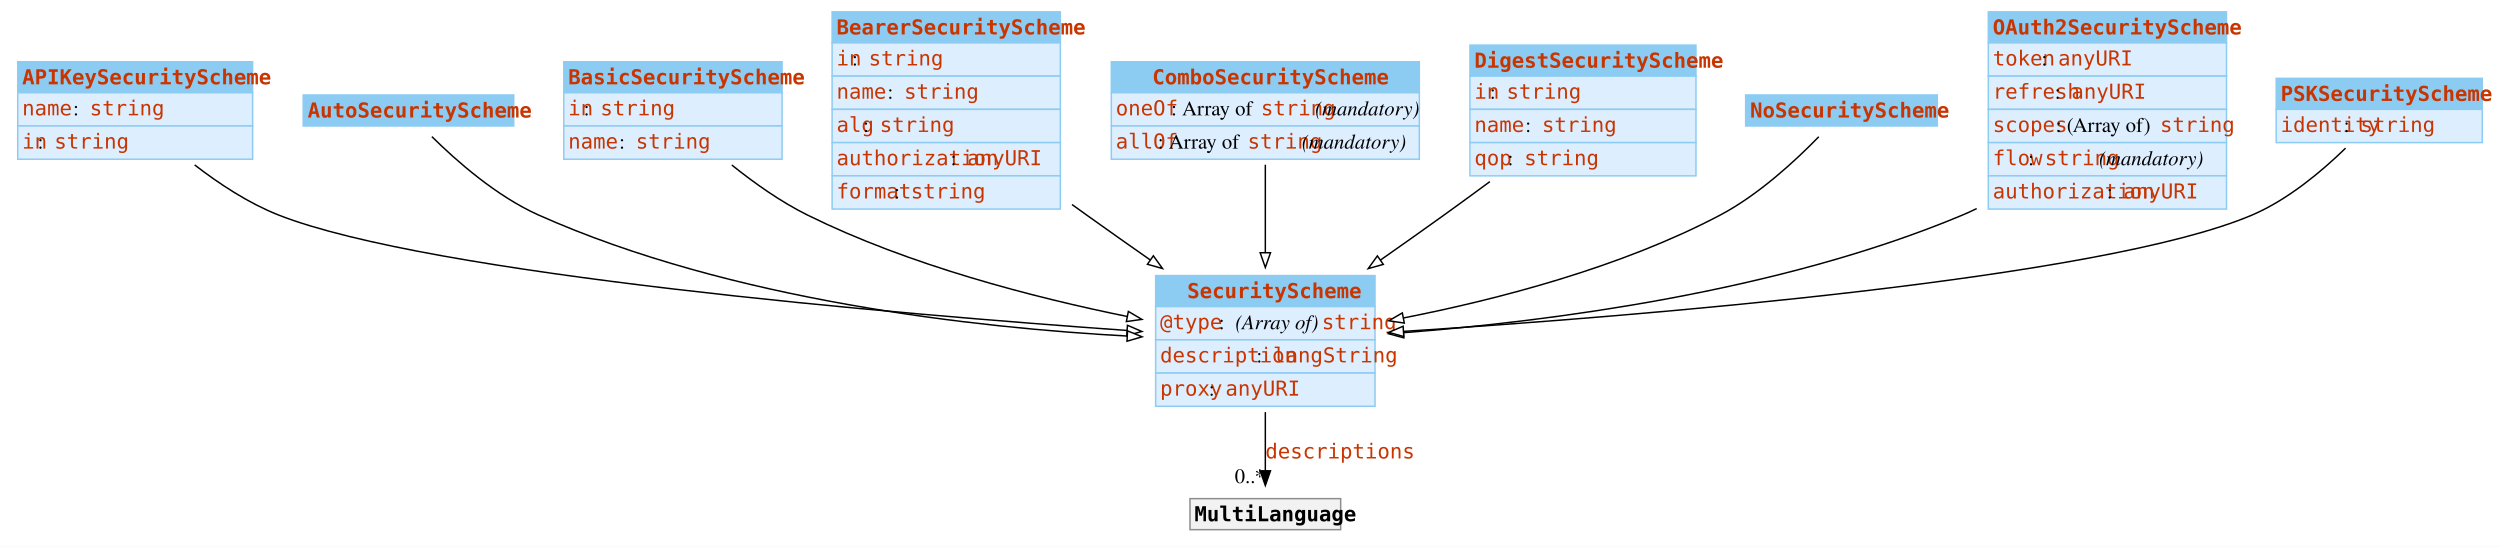
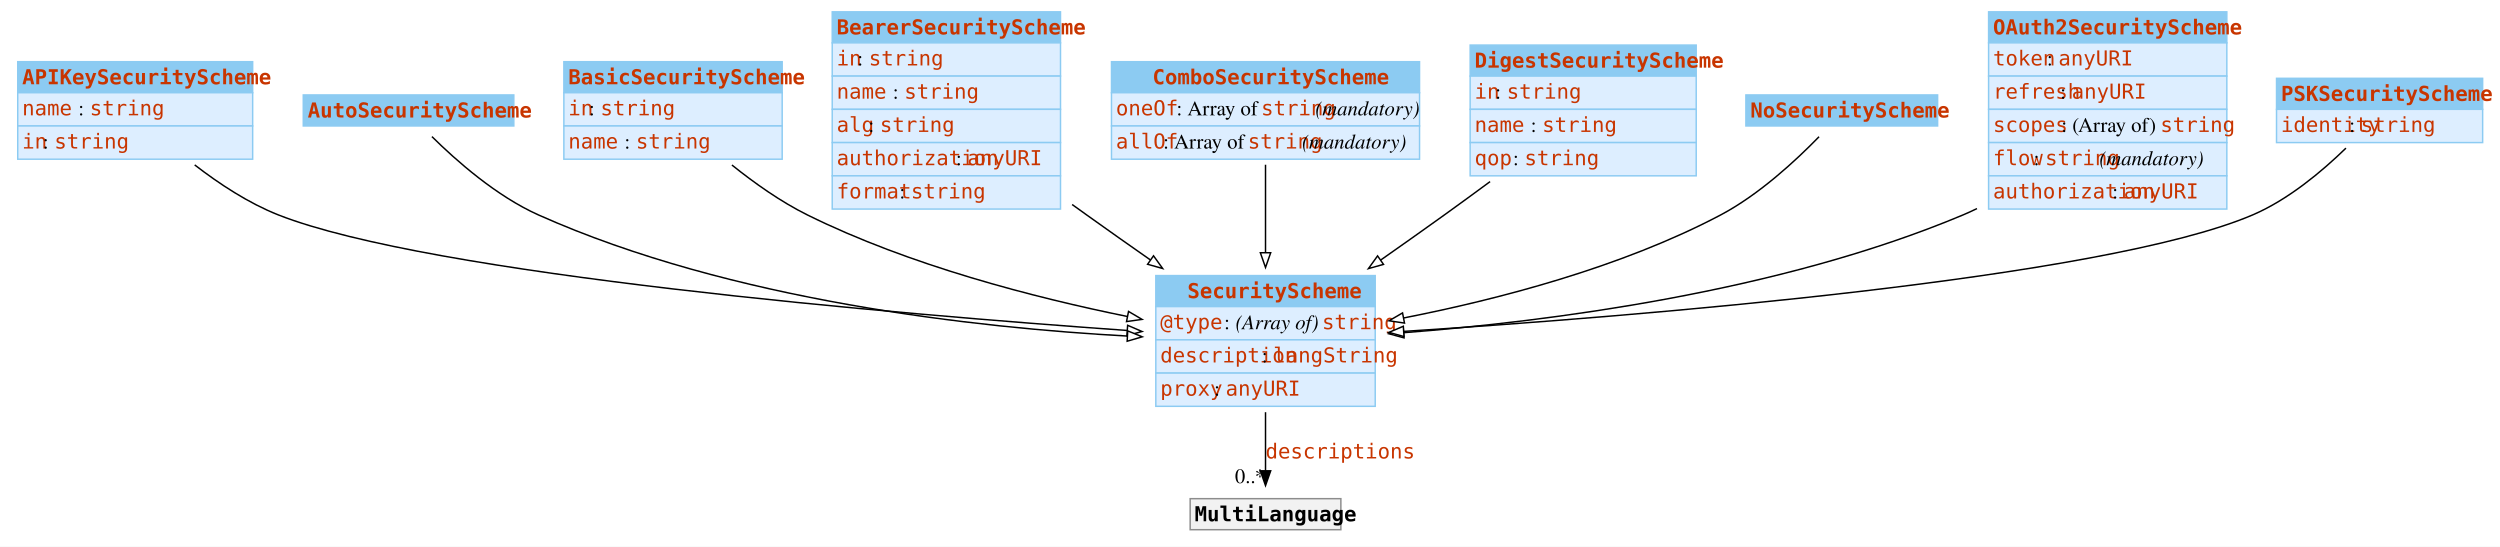
- <svg xmlns="http://www.w3.org/2000/svg" width="1692pt" height="370pt" viewBox="0.00 0.00 1692.25 370.00">
+ <svg xmlns="http://www.w3.org/2000/svg" width="1692pt" height="370pt" viewBox="0.00 0.00 1692.00 370.00">
  <g id="graph0" class="graph" transform="scale(1 1) rotate(0) translate(4 366)">
    <polygon fill="white" stroke="none" points="-4,4 -4,-366 1688.25,-366 1688.25,4 -4,4" />
    <g id="node1" class="node">
      <polygon fill="#8ccbf2" stroke="none" points="8,-303.25 8,-324.25 167,-324.25 167,-303.25 8,-303.25" />
      <polygon fill="none" stroke="#8ccbf2" points="8,-303.25 8,-324.25 167,-324.25 167,-303.25 8,-303.25" />
-       <text text-anchor="start" x="11" y="-308.95" font-family="mono" font-weight="bold" font-size="14.00" fill="#c83500">APIKeySecurityScheme</text>
+       <text xml:space="preserve" text-anchor="start" x="11" y="-308.95" font-family="mono" font-weight="bold" font-size="14.00" fill="#c83500">APIKeySecurityScheme</text>
      <polygon fill="#ddeeff" stroke="none" points="8,-280.75 8,-303.25 167,-303.25 167,-280.75 8,-280.75" />
      <polygon fill="none" stroke="#8ccbf2" points="8,-280.75 8,-303.25 167,-303.25 167,-280.75 8,-280.75" />
-       <text text-anchor="start" x="11" y="-287.95" font-family="mono" font-size="14.00" fill="#c83500">name</text>
-       <text text-anchor="start" x="45.5" y="-287.95" font-family="Times,serif" font-size="14.00"> : </text>
-       <text text-anchor="start" x="56.75" y="-287.95" font-family="mono" font-size="14.00" fill="#c83500">string</text>
+       <text xml:space="preserve" text-anchor="start" x="11" y="-287.95" font-family="mono" font-size="14.00" fill="#c83500">name</text>
+       <text xml:space="preserve" text-anchor="start" x="45.5" y="-287.95" font-family="Times,serif" font-size="14.00"> : </text>
+       <text xml:space="preserve" text-anchor="start" x="56.75" y="-287.95" font-family="mono" font-size="14.00" fill="#c83500">string</text>
      <polygon fill="#ddeeff" stroke="none" points="8,-258.25 8,-280.75 167,-280.75 167,-258.25 8,-258.25" />
      <polygon fill="none" stroke="#8ccbf2" points="8,-258.25 8,-280.75 167,-280.75 167,-258.25 8,-258.25" />
-       <text text-anchor="start" x="11" y="-265.45" font-family="mono" font-size="14.00" fill="#c83500">in</text>
-       <text text-anchor="start" x="21.5" y="-265.45" font-family="Times,serif" font-size="14.00"> : </text>
-       <text text-anchor="start" x="32.75" y="-265.45" font-family="mono" font-size="14.00" fill="#c83500">string</text>
+       <text xml:space="preserve" text-anchor="start" x="11" y="-265.45" font-family="mono" font-size="14.00" fill="#c83500">in</text>
+       <text xml:space="preserve" text-anchor="start" x="21.5" y="-265.45" font-family="Times,serif" font-size="14.00"> : </text>
+       <text xml:space="preserve" text-anchor="start" x="32.75" y="-265.45" font-family="mono" font-size="14.00" fill="#c83500">string</text>
    </g>
    <g id="node10" class="node">
      <polygon fill="#8ccbf2" stroke="none" points="778.25,-158.5 778.25,-179.5 926.75,-179.5 926.75,-158.5 778.25,-158.5" />
      <polygon fill="none" stroke="#8ccbf2" points="778.25,-158.5 778.25,-179.5 926.75,-179.5 926.75,-158.5 778.25,-158.5" />
-       <text text-anchor="start" x="799.62" y="-164.2" font-family="mono" font-weight="bold" font-size="14.00" fill="#c83500">SecurityScheme</text>
+       <text xml:space="preserve" text-anchor="start" x="799.62" y="-164.2" font-family="mono" font-weight="bold" font-size="14.00" fill="#c83500">SecurityScheme</text>
      <polygon fill="#ddeeff" stroke="none" points="778.25,-136 778.25,-158.5 926.75,-158.5 926.75,-136 778.25,-136" />
      <polygon fill="none" stroke="#8ccbf2" points="778.25,-136 778.25,-158.5 926.75,-158.5 926.75,-136 778.25,-136" />
-       <text text-anchor="start" x="781.25" y="-143.2" font-family="mono" font-size="14.00" fill="#c83500">@type</text>
-       <text text-anchor="start" x="821" y="-143.2" font-family="Times,serif" font-size="14.00"> : </text>
-       <text text-anchor="start" x="832.25" y="-143.2" font-family="Times,serif" font-style="italic" font-size="14.00">(Array of) </text>
-       <text text-anchor="start" x="890.75" y="-143.2" font-family="mono" font-size="14.00" fill="#c83500">string</text>
+       <text xml:space="preserve" text-anchor="start" x="781.25" y="-143.2" font-family="mono" font-size="14.00" fill="#c83500">@type</text>
+       <text xml:space="preserve" text-anchor="start" x="821" y="-143.2" font-family="Times,serif" font-size="14.00"> : </text>
+       <text xml:space="preserve" text-anchor="start" x="832.25" y="-143.2" font-family="Times,serif" font-style="italic" font-size="14.00">(Array of) </text>
+       <text xml:space="preserve" text-anchor="start" x="890.75" y="-143.2" font-family="mono" font-size="14.00" fill="#c83500">string</text>
      <polygon fill="#ddeeff" stroke="none" points="778.25,-113.5 778.25,-136 926.75,-136 926.75,-113.5 778.25,-113.5" />
      <polygon fill="none" stroke="#8ccbf2" points="778.25,-113.5 778.25,-136 926.75,-136 926.75,-113.5 778.25,-113.5" />
-       <text text-anchor="start" x="781.25" y="-120.7" font-family="mono" font-size="14.00" fill="#c83500">description</text>
-       <text text-anchor="start" x="846.5" y="-120.7" font-family="Times,serif" font-size="14.00"> : </text>
-       <text text-anchor="start" x="857.75" y="-120.7" font-family="mono" font-size="14.00" fill="#c83500">langString</text>
+       <text xml:space="preserve" text-anchor="start" x="781.25" y="-120.7" font-family="mono" font-size="14.00" fill="#c83500">description</text>
+       <text xml:space="preserve" text-anchor="start" x="846.5" y="-120.7" font-family="Times,serif" font-size="14.00"> : </text>
+       <text xml:space="preserve" text-anchor="start" x="857.75" y="-120.7" font-family="mono" font-size="14.00" fill="#c83500">langString</text>
      <polygon fill="#ddeeff" stroke="none" points="778.25,-91 778.25,-113.5 926.75,-113.5 926.75,-91 778.25,-91" />
      <polygon fill="none" stroke="#8ccbf2" points="778.25,-91 778.25,-113.5 926.75,-113.5 926.75,-91 778.25,-91" />
-       <text text-anchor="start" x="781.25" y="-98.2" font-family="mono" font-size="14.00" fill="#c83500">proxy</text>
-       <text text-anchor="start" x="814.25" y="-98.2" font-family="Times,serif" font-size="14.00"> : </text>
-       <text text-anchor="start" x="825.5" y="-98.2" font-family="mono" font-size="14.00" fill="#c83500">anyURI</text>
+       <text xml:space="preserve" text-anchor="start" x="781.25" y="-98.2" font-family="mono" font-size="14.00" fill="#c83500">proxy</text>
+       <text xml:space="preserve" text-anchor="start" x="814.25" y="-98.2" font-family="Times,serif" font-size="14.00"> : </text>
+       <text xml:space="preserve" text-anchor="start" x="825.5" y="-98.2" font-family="mono" font-size="14.00" fill="#c83500">anyURI</text>
    </g>
    <g id="edge2" class="edge">
      <path fill="none" stroke="black" d="M127.77,-254.39C144.27,-241.63 164.23,-228.47 184.5,-220.5 287.09,-180.18 601.08,-153.54 759.3,-142.31" />
      <polygon fill="white" stroke="black" points="759.18,-145.83 768.91,-141.64 758.69,-138.85 759.18,-145.83" />
    </g>
    <g id="node2" class="node">
      <polygon fill="#8ccbf2" stroke="none" points="201.25,-280.75 201.25,-301.75 343.75,-301.75 343.75,-280.75 201.25,-280.75" />
      <polygon fill="none" stroke="#8ccbf2" points="201.25,-280.75 201.25,-301.75 343.75,-301.75 343.75,-280.75 201.25,-280.75" />
-       <text text-anchor="start" x="204.25" y="-286.45" font-family="mono" font-weight="bold" font-size="14.00" fill="#c83500">AutoSecurityScheme</text>
+       <text xml:space="preserve" text-anchor="start" x="204.25" y="-286.45" font-family="mono" font-weight="bold" font-size="14.00" fill="#c83500">AutoSecurityScheme</text>
    </g>
    <g id="edge3" class="edge">
      <path fill="none" stroke="black" d="M288.33,-273.55C304.76,-257.28 332.02,-233.22 360.5,-220.5 490.93,-162.27 657.35,-144.1 759.36,-138.54" />
      <polygon fill="white" stroke="black" points="759.23,-142.05 769.04,-138.04 758.87,-135.06 759.23,-142.05" />
    </g>
    <g id="node3" class="node">
      <polygon fill="#8ccbf2" stroke="none" points="377.62,-303.25 377.62,-324.25 525.38,-324.25 525.38,-303.25 377.62,-303.25" />
      <polygon fill="none" stroke="#8ccbf2" points="377.62,-303.25 377.62,-324.25 525.38,-324.25 525.38,-303.25 377.62,-303.25" />
-       <text text-anchor="start" x="380.62" y="-308.95" font-family="mono" font-weight="bold" font-size="14.00" fill="#c83500">BasicSecurityScheme</text>
+       <text xml:space="preserve" text-anchor="start" x="380.62" y="-308.95" font-family="mono" font-weight="bold" font-size="14.00" fill="#c83500">BasicSecurityScheme</text>
      <polygon fill="#ddeeff" stroke="none" points="377.62,-280.75 377.62,-303.25 525.38,-303.25 525.38,-280.75 377.62,-280.75" />
      <polygon fill="none" stroke="#8ccbf2" points="377.62,-280.75 377.62,-303.25 525.38,-303.25 525.38,-280.75 377.62,-280.75" />
-       <text text-anchor="start" x="380.62" y="-287.95" font-family="mono" font-size="14.00" fill="#c83500">in</text>
-       <text text-anchor="start" x="391.12" y="-287.95" font-family="Times,serif" font-size="14.00"> : </text>
-       <text text-anchor="start" x="402.38" y="-287.95" font-family="mono" font-size="14.00" fill="#c83500">string</text>
+       <text xml:space="preserve" text-anchor="start" x="380.62" y="-287.95" font-family="mono" font-size="14.00" fill="#c83500">in</text>
+       <text xml:space="preserve" text-anchor="start" x="391.12" y="-287.95" font-family="Times,serif" font-size="14.00"> : </text>
+       <text xml:space="preserve" text-anchor="start" x="402.38" y="-287.95" font-family="mono" font-size="14.00" fill="#c83500">string</text>
      <polygon fill="#ddeeff" stroke="none" points="377.62,-258.25 377.62,-280.75 525.38,-280.75 525.38,-258.25 377.62,-258.25" />
      <polygon fill="none" stroke="#8ccbf2" points="377.62,-258.25 377.62,-280.75 525.38,-280.75 525.38,-258.25 377.62,-258.25" />
-       <text text-anchor="start" x="380.62" y="-265.45" font-family="mono" font-size="14.00" fill="#c83500">name</text>
-       <text text-anchor="start" x="415.12" y="-265.45" font-family="Times,serif" font-size="14.00"> : </text>
-       <text text-anchor="start" x="426.38" y="-265.45" font-family="mono" font-size="14.00" fill="#c83500">string</text>
+       <text xml:space="preserve" text-anchor="start" x="380.62" y="-265.45" font-family="mono" font-size="14.00" fill="#c83500">name</text>
+       <text xml:space="preserve" text-anchor="start" x="415.12" y="-265.45" font-family="Times,serif" font-size="14.00"> : </text>
+       <text xml:space="preserve" text-anchor="start" x="426.38" y="-265.45" font-family="mono" font-size="14.00" fill="#c83500">string</text>
    </g>
    <g id="edge4" class="edge">
      <path fill="none" stroke="black" d="M491.37,-254.31C506.52,-242.16 524.48,-229.42 542.5,-220.5 611.34,-186.42 695.84,-164.63 759.22,-151.76" />
      <polygon fill="white" stroke="black" points="759.79,-155.22 768.92,-149.83 758.43,-148.35 759.79,-155.22" />
    </g>
    <g id="node4" class="node">
      <polygon fill="#8ccbf2" stroke="none" points="559.25,-337 559.25,-358 713.75,-358 713.75,-337 559.25,-337" />
      <polygon fill="none" stroke="#8ccbf2" points="559.25,-337 559.25,-358 713.75,-358 713.75,-337 559.25,-337" />
-       <text text-anchor="start" x="562.25" y="-342.7" font-family="mono" font-weight="bold" font-size="14.00" fill="#c83500">BearerSecurityScheme</text>
+       <text xml:space="preserve" text-anchor="start" x="562.25" y="-342.7" font-family="mono" font-weight="bold" font-size="14.00" fill="#c83500">BearerSecurityScheme</text>
      <polygon fill="#ddeeff" stroke="none" points="559.25,-314.5 559.25,-337 713.75,-337 713.75,-314.5 559.25,-314.5" />
      <polygon fill="none" stroke="#8ccbf2" points="559.25,-314.5 559.25,-337 713.75,-337 713.75,-314.5 559.25,-314.5" />
-       <text text-anchor="start" x="562.25" y="-321.7" font-family="mono" font-size="14.00" fill="#c83500">in</text>
-       <text text-anchor="start" x="572.75" y="-321.7" font-family="Times,serif" font-size="14.00"> : </text>
-       <text text-anchor="start" x="584" y="-321.7" font-family="mono" font-size="14.00" fill="#c83500">string</text>
+       <text xml:space="preserve" text-anchor="start" x="562.25" y="-321.7" font-family="mono" font-size="14.00" fill="#c83500">in</text>
+       <text xml:space="preserve" text-anchor="start" x="572.75" y="-321.7" font-family="Times,serif" font-size="14.00"> : </text>
+       <text xml:space="preserve" text-anchor="start" x="584" y="-321.7" font-family="mono" font-size="14.00" fill="#c83500">string</text>
      <polygon fill="#ddeeff" stroke="none" points="559.25,-292 559.25,-314.5 713.75,-314.5 713.75,-292 559.25,-292" />
      <polygon fill="none" stroke="#8ccbf2" points="559.25,-292 559.25,-314.5 713.75,-314.5 713.75,-292 559.25,-292" />
-       <text text-anchor="start" x="562.25" y="-299.2" font-family="mono" font-size="14.00" fill="#c83500">name</text>
-       <text text-anchor="start" x="596.75" y="-299.2" font-family="Times,serif" font-size="14.00"> : </text>
-       <text text-anchor="start" x="608" y="-299.2" font-family="mono" font-size="14.00" fill="#c83500">string</text>
+       <text xml:space="preserve" text-anchor="start" x="562.25" y="-299.2" font-family="mono" font-size="14.00" fill="#c83500">name</text>
+       <text xml:space="preserve" text-anchor="start" x="596.75" y="-299.2" font-family="Times,serif" font-size="14.00"> : </text>
+       <text xml:space="preserve" text-anchor="start" x="608" y="-299.2" font-family="mono" font-size="14.00" fill="#c83500">string</text>
      <polygon fill="#ddeeff" stroke="none" points="559.25,-269.5 559.25,-292 713.75,-292 713.75,-269.5 559.25,-269.5" />
      <polygon fill="none" stroke="#8ccbf2" points="559.25,-269.5 559.25,-292 713.75,-292 713.75,-269.5 559.25,-269.5" />
-       <text text-anchor="start" x="562.25" y="-276.7" font-family="mono" font-size="14.00" fill="#c83500">alg</text>
-       <text text-anchor="start" x="580.25" y="-276.7" font-family="Times,serif" font-size="14.00"> : </text>
-       <text text-anchor="start" x="591.5" y="-276.7" font-family="mono" font-size="14.00" fill="#c83500">string</text>
+       <text xml:space="preserve" text-anchor="start" x="562.25" y="-276.7" font-family="mono" font-size="14.00" fill="#c83500">alg</text>
+       <text xml:space="preserve" text-anchor="start" x="580.25" y="-276.7" font-family="Times,serif" font-size="14.00"> : </text>
+       <text xml:space="preserve" text-anchor="start" x="591.5" y="-276.7" font-family="mono" font-size="14.00" fill="#c83500">string</text>
      <polygon fill="#ddeeff" stroke="none" points="559.25,-247 559.25,-269.5 713.75,-269.5 713.75,-247 559.25,-247" />
      <polygon fill="none" stroke="#8ccbf2" points="559.25,-247 559.25,-269.5 713.75,-269.5 713.75,-247 559.25,-247" />
-       <text text-anchor="start" x="562.25" y="-254.2" font-family="mono" font-size="14.00" fill="#c83500">authorization</text>
-       <text text-anchor="start" x="639.5" y="-254.2" font-family="Times,serif" font-size="14.00"> : </text>
-       <text text-anchor="start" x="650.75" y="-254.2" font-family="mono" font-size="14.00" fill="#c83500">anyURI</text>
+       <text xml:space="preserve" text-anchor="start" x="562.25" y="-254.2" font-family="mono" font-size="14.00" fill="#c83500">authorization</text>
+       <text xml:space="preserve" text-anchor="start" x="639.5" y="-254.2" font-family="Times,serif" font-size="14.00"> : </text>
+       <text xml:space="preserve" text-anchor="start" x="650.75" y="-254.2" font-family="mono" font-size="14.00" fill="#c83500">anyURI</text>
      <polygon fill="#ddeeff" stroke="none" points="559.25,-224.5 559.25,-247 713.75,-247 713.75,-224.5 559.25,-224.5" />
      <polygon fill="none" stroke="#8ccbf2" points="559.25,-224.5 559.25,-247 713.75,-247 713.75,-224.5 559.25,-224.5" />
-       <text text-anchor="start" x="562.25" y="-231.7" font-family="mono" font-size="14.00" fill="#c83500">format</text>
-       <text text-anchor="start" x="601.25" y="-231.7" font-family="Times,serif" font-size="14.00"> : </text>
-       <text text-anchor="start" x="612.5" y="-231.7" font-family="mono" font-size="14.00" fill="#c83500">string</text>
+       <text xml:space="preserve" text-anchor="start" x="562.25" y="-231.7" font-family="mono" font-size="14.00" fill="#c83500">format</text>
+       <text xml:space="preserve" text-anchor="start" x="601.25" y="-231.7" font-family="Times,serif" font-size="14.00"> : </text>
+       <text xml:space="preserve" text-anchor="start" x="612.5" y="-231.7" font-family="mono" font-size="14.00" fill="#c83500">string</text>
    </g>
    <g id="edge5" class="edge">
      <path fill="none" stroke="black" d="M721.62,-227.59C724.95,-225.19 728.25,-222.82 731.5,-220.5 745.42,-210.55 760.32,-200.04 774.74,-189.96" />
      <polygon fill="white" stroke="black" points="776.7,-192.87 782.9,-184.27 772.69,-187.13 776.7,-192.87" />
    </g>
    <g id="node5" class="node">
      <polygon fill="#8ccbf2" stroke="none" points="748.25,-303.25 748.25,-324.25 956.75,-324.25 956.75,-303.25 748.25,-303.25" />
      <polygon fill="none" stroke="#8ccbf2" points="748.25,-303.25 748.25,-324.25 956.75,-324.25 956.75,-303.25 748.25,-303.25" />
-       <text text-anchor="start" x="776" y="-308.95" font-family="mono" font-weight="bold" font-size="14.00" fill="#c83500">ComboSecurityScheme</text>
+       <text xml:space="preserve" text-anchor="start" x="776" y="-308.95" font-family="mono" font-weight="bold" font-size="14.00" fill="#c83500">ComboSecurityScheme</text>
      <polygon fill="#ddeeff" stroke="none" points="748.25,-280.75 748.25,-303.25 956.75,-303.25 956.75,-280.75 748.25,-280.75" />
      <polygon fill="none" stroke="#8ccbf2" points="748.25,-280.75 748.25,-303.25 956.75,-303.25 956.75,-280.75 748.25,-280.75" />
-       <text text-anchor="start" x="751.25" y="-287.95" font-family="mono" font-size="14.00" fill="#c83500">oneOf</text>
-       <text text-anchor="start" x="788.75" y="-287.95" font-family="Times,serif" font-size="14.00"> : Array of </text>
-       <text text-anchor="start" x="849.5" y="-287.95" font-family="mono" font-size="14.00" fill="#c83500">string</text>
-       <text text-anchor="start" x="882.5" y="-287.95" font-family="Times,serif" font-size="14.00"> </text>
-       <text text-anchor="start" x="886.25" y="-287.95" font-family="Times,serif" font-style="italic" font-size="14.00">(mandatory)</text>
+       <text xml:space="preserve" text-anchor="start" x="751.25" y="-287.95" font-family="mono" font-size="14.00" fill="#c83500">oneOf</text>
+       <text xml:space="preserve" text-anchor="start" x="788.75" y="-287.95" font-family="Times,serif" font-size="14.00"> : Array of </text>
+       <text xml:space="preserve" text-anchor="start" x="849.5" y="-287.95" font-family="mono" font-size="14.00" fill="#c83500">string</text>
+       <text xml:space="preserve" text-anchor="start" x="882.5" y="-287.95" font-family="Times,serif" font-size="14.00"> </text>
+       <text xml:space="preserve" text-anchor="start" x="886.25" y="-287.95" font-family="Times,serif" font-style="italic" font-size="14.00">(mandatory)</text>
      <polygon fill="#ddeeff" stroke="none" points="748.25,-258.25 748.25,-280.75 956.75,-280.75 956.75,-258.25 748.25,-258.25" />
      <polygon fill="none" stroke="#8ccbf2" points="748.25,-258.25 748.25,-280.75 956.75,-280.75 956.75,-258.25 748.25,-258.25" />
-       <text text-anchor="start" x="751.25" y="-265.45" font-family="mono" font-size="14.00" fill="#c83500">allOf</text>
-       <text text-anchor="start" x="779.75" y="-265.45" font-family="Times,serif" font-size="14.00"> : Array of </text>
-       <text text-anchor="start" x="840.5" y="-265.45" font-family="mono" font-size="14.00" fill="#c83500">string</text>
-       <text text-anchor="start" x="873.5" y="-265.45" font-family="Times,serif" font-size="14.00"> </text>
-       <text text-anchor="start" x="877.25" y="-265.45" font-family="Times,serif" font-style="italic" font-size="14.00">(mandatory)</text>
+       <text xml:space="preserve" text-anchor="start" x="751.25" y="-265.45" font-family="mono" font-size="14.00" fill="#c83500">allOf</text>
+       <text xml:space="preserve" text-anchor="start" x="779.75" y="-265.45" font-family="Times,serif" font-size="14.00"> : Array of </text>
+       <text xml:space="preserve" text-anchor="start" x="840.5" y="-265.45" font-family="mono" font-size="14.00" fill="#c83500">string</text>
+       <text xml:space="preserve" text-anchor="start" x="873.5" y="-265.45" font-family="Times,serif" font-size="14.00"> </text>
+       <text xml:space="preserve" text-anchor="start" x="877.25" y="-265.45" font-family="Times,serif" font-style="italic" font-size="14.00">(mandatory)</text>
    </g>
    <g id="edge6" class="edge">
      <path fill="none" stroke="black" d="M852.5,-254.53C852.5,-236.77 852.5,-214.85 852.5,-194.73" />
      <polygon fill="white" stroke="black" points="856,-194.96 852.5,-184.96 849,-194.96 856,-194.96" />
    </g>
    <g id="node6" class="node">
      <polygon fill="#8ccbf2" stroke="none" points="991,-314.5 991,-335.5 1144,-335.5 1144,-314.5 991,-314.5" />
      <polygon fill="none" stroke="#8ccbf2" points="991,-314.5 991,-335.5 1144,-335.5 1144,-314.5 991,-314.5" />
-       <text text-anchor="start" x="994" y="-320.2" font-family="mono" font-weight="bold" font-size="14.00" fill="#c83500">DigestSecurityScheme</text>
+       <text xml:space="preserve" text-anchor="start" x="994" y="-320.2" font-family="mono" font-weight="bold" font-size="14.00" fill="#c83500">DigestSecurityScheme</text>
      <polygon fill="#ddeeff" stroke="none" points="991,-292 991,-314.5 1144,-314.5 1144,-292 991,-292" />
      <polygon fill="none" stroke="#8ccbf2" points="991,-292 991,-314.5 1144,-314.5 1144,-292 991,-292" />
-       <text text-anchor="start" x="994" y="-299.2" font-family="mono" font-size="14.00" fill="#c83500">in</text>
-       <text text-anchor="start" x="1004.5" y="-299.2" font-family="Times,serif" font-size="14.00"> : </text>
-       <text text-anchor="start" x="1015.75" y="-299.2" font-family="mono" font-size="14.00" fill="#c83500">string</text>
+       <text xml:space="preserve" text-anchor="start" x="994" y="-299.2" font-family="mono" font-size="14.00" fill="#c83500">in</text>
+       <text xml:space="preserve" text-anchor="start" x="1004.5" y="-299.2" font-family="Times,serif" font-size="14.00"> : </text>
+       <text xml:space="preserve" text-anchor="start" x="1015.75" y="-299.2" font-family="mono" font-size="14.00" fill="#c83500">string</text>
      <polygon fill="#ddeeff" stroke="none" points="991,-269.5 991,-292 1144,-292 1144,-269.5 991,-269.5" />
      <polygon fill="none" stroke="#8ccbf2" points="991,-269.5 991,-292 1144,-292 1144,-269.5 991,-269.5" />
-       <text text-anchor="start" x="994" y="-276.7" font-family="mono" font-size="14.00" fill="#c83500">name</text>
-       <text text-anchor="start" x="1028.5" y="-276.7" font-family="Times,serif" font-size="14.00"> : </text>
-       <text text-anchor="start" x="1039.75" y="-276.7" font-family="mono" font-size="14.00" fill="#c83500">string</text>
+       <text xml:space="preserve" text-anchor="start" x="994" y="-276.7" font-family="mono" font-size="14.00" fill="#c83500">name</text>
+       <text xml:space="preserve" text-anchor="start" x="1028.5" y="-276.7" font-family="Times,serif" font-size="14.00"> : </text>
+       <text xml:space="preserve" text-anchor="start" x="1039.75" y="-276.7" font-family="mono" font-size="14.00" fill="#c83500">string</text>
      <polygon fill="#ddeeff" stroke="none" points="991,-247 991,-269.5 1144,-269.5 1144,-247 991,-247" />
      <polygon fill="none" stroke="#8ccbf2" points="991,-247 991,-269.5 1144,-269.5 1144,-247 991,-247" />
-       <text text-anchor="start" x="994" y="-254.2" font-family="mono" font-size="14.00" fill="#c83500">qop</text>
-       <text text-anchor="start" x="1016.5" y="-254.2" font-family="Times,serif" font-size="14.00"> : </text>
-       <text text-anchor="start" x="1027.75" y="-254.2" font-family="mono" font-size="14.00" fill="#c83500">string</text>
+       <text xml:space="preserve" text-anchor="start" x="994" y="-254.2" font-family="mono" font-size="14.00" fill="#c83500">qop</text>
+       <text xml:space="preserve" text-anchor="start" x="1016.5" y="-254.2" font-family="Times,serif" font-size="14.00"> : </text>
+       <text xml:space="preserve" text-anchor="start" x="1027.75" y="-254.2" font-family="mono" font-size="14.00" fill="#c83500">string</text>
    </g>
    <g id="edge7" class="edge">
      <path fill="none" stroke="black" d="M1004.49,-243.09C994.17,-235.48 983.57,-227.74 973.5,-220.5 959.6,-210.51 944.71,-199.99 930.3,-189.9" />
      <polygon fill="white" stroke="black" points="932.35,-187.07 922.15,-184.21 928.34,-192.81 932.35,-187.07" />
    </g>
    <g id="node7" class="node">
      <polygon fill="#8ccbf2" stroke="none" points="1177.62,-280.75 1177.62,-301.75 1307.38,-301.75 1307.38,-280.75 1177.62,-280.75" />
      <polygon fill="none" stroke="#8ccbf2" points="1177.62,-280.75 1177.62,-301.75 1307.38,-301.75 1307.38,-280.75 1177.62,-280.75" />
-       <text text-anchor="start" x="1180.62" y="-286.45" font-family="mono" font-weight="bold" font-size="14.00" fill="#c83500">NoSecurityScheme</text>
+       <text xml:space="preserve" text-anchor="start" x="1180.62" y="-286.45" font-family="mono" font-weight="bold" font-size="14.00" fill="#c83500">NoSecurityScheme</text>
    </g>
    <g id="edge8" class="edge">
      <path fill="none" stroke="black" d="M1227.13,-273.47C1211.73,-257.63 1186.61,-234.29 1160.5,-220.5 1092.99,-184.84 1008.97,-163.17 945.74,-150.75" />
      <polygon fill="white" stroke="black" points="946.56,-147.34 936.07,-148.9 945.24,-154.21 946.56,-147.34" />
    </g>
    <g id="node8" class="node">
      <polygon fill="#8ccbf2" stroke="none" points="1341.88,-337 1341.88,-358 1503.12,-358 1503.12,-337 1341.88,-337" />
      <polygon fill="none" stroke="#8ccbf2" points="1341.88,-337 1341.88,-358 1503.12,-358 1503.12,-337 1341.88,-337" />
-       <text text-anchor="start" x="1344.88" y="-342.7" font-family="mono" font-weight="bold" font-size="14.00" fill="#c83500">OAuth2SecurityScheme</text>
+       <text xml:space="preserve" text-anchor="start" x="1344.88" y="-342.7" font-family="mono" font-weight="bold" font-size="14.00" fill="#c83500">OAuth2SecurityScheme</text>
      <polygon fill="#ddeeff" stroke="none" points="1341.88,-314.5 1341.88,-337 1503.12,-337 1503.12,-314.5 1341.88,-314.5" />
      <polygon fill="none" stroke="#8ccbf2" points="1341.88,-314.5 1341.88,-337 1503.12,-337 1503.12,-314.5 1341.88,-314.5" />
-       <text text-anchor="start" x="1344.88" y="-321.7" font-family="mono" font-size="14.00" fill="#c83500">token</text>
-       <text text-anchor="start" x="1377.88" y="-321.7" font-family="Times,serif" font-size="14.00"> : </text>
-       <text text-anchor="start" x="1389.12" y="-321.7" font-family="mono" font-size="14.00" fill="#c83500">anyURI</text>
+       <text xml:space="preserve" text-anchor="start" x="1344.88" y="-321.7" font-family="mono" font-size="14.00" fill="#c83500">token</text>
+       <text xml:space="preserve" text-anchor="start" x="1377.88" y="-321.7" font-family="Times,serif" font-size="14.00"> : </text>
+       <text xml:space="preserve" text-anchor="start" x="1389.12" y="-321.7" font-family="mono" font-size="14.00" fill="#c83500">anyURI</text>
      <polygon fill="#ddeeff" stroke="none" points="1341.88,-292 1341.88,-314.5 1503.12,-314.5 1503.12,-292 1341.88,-292" />
      <polygon fill="none" stroke="#8ccbf2" points="1341.88,-292 1341.88,-314.5 1503.12,-314.5 1503.12,-292 1341.88,-292" />
-       <text text-anchor="start" x="1344.88" y="-299.2" font-family="mono" font-size="14.00" fill="#c83500">refresh</text>
-       <text text-anchor="start" x="1386.88" y="-299.2" font-family="Times,serif" font-size="14.00"> : </text>
-       <text text-anchor="start" x="1398.12" y="-299.2" font-family="mono" font-size="14.00" fill="#c83500">anyURI</text>
+       <text xml:space="preserve" text-anchor="start" x="1344.88" y="-299.2" font-family="mono" font-size="14.00" fill="#c83500">refresh</text>
+       <text xml:space="preserve" text-anchor="start" x="1386.88" y="-299.2" font-family="Times,serif" font-size="14.00"> : </text>
+       <text xml:space="preserve" text-anchor="start" x="1398.12" y="-299.2" font-family="mono" font-size="14.00" fill="#c83500">anyURI</text>
      <polygon fill="#ddeeff" stroke="none" points="1341.88,-269.5 1341.88,-292 1503.12,-292 1503.12,-269.5 1341.88,-269.5" />
      <polygon fill="none" stroke="#8ccbf2" points="1341.88,-269.5 1341.88,-292 1503.12,-292 1503.12,-269.5 1341.88,-269.5" />
-       <text text-anchor="start" x="1344.88" y="-276.7" font-family="mono" font-size="14.00" fill="#c83500">scopes</text>
-       <text text-anchor="start" x="1387.62" y="-276.7" font-family="Times,serif" font-size="14.00"> : (Array of) </text>
-       <text text-anchor="start" x="1458.12" y="-276.7" font-family="mono" font-size="14.00" fill="#c83500">string</text>
+       <text xml:space="preserve" text-anchor="start" x="1344.88" y="-276.7" font-family="mono" font-size="14.00" fill="#c83500">scopes</text>
+       <text xml:space="preserve" text-anchor="start" x="1387.62" y="-276.7" font-family="Times,serif" font-size="14.00"> : (Array of) </text>
+       <text xml:space="preserve" text-anchor="start" x="1458.12" y="-276.7" font-family="mono" font-size="14.00" fill="#c83500">string</text>
      <polygon fill="#ddeeff" stroke="none" points="1341.88,-247 1341.88,-269.5 1503.12,-269.5 1503.12,-247 1341.88,-247" />
      <polygon fill="none" stroke="#8ccbf2" points="1341.88,-247 1341.88,-269.5 1503.12,-269.5 1503.12,-247 1341.88,-247" />
-       <text text-anchor="start" x="1344.88" y="-254.2" font-family="mono" font-size="14.00" fill="#c83500">flow</text>
-       <text text-anchor="start" x="1368.88" y="-254.2" font-family="Times,serif" font-size="14.00"> : </text>
-       <text text-anchor="start" x="1380.12" y="-254.2" font-family="mono" font-size="14.00" fill="#c83500">string</text>
-       <text text-anchor="start" x="1413.12" y="-254.2" font-family="Times,serif" font-size="14.00"> </text>
-       <text text-anchor="start" x="1416.88" y="-254.2" font-family="Times,serif" font-style="italic" font-size="14.00">(mandatory)</text>
+       <text xml:space="preserve" text-anchor="start" x="1344.88" y="-254.2" font-family="mono" font-size="14.00" fill="#c83500">flow</text>
+       <text xml:space="preserve" text-anchor="start" x="1368.88" y="-254.2" font-family="Times,serif" font-size="14.00"> : </text>
+       <text xml:space="preserve" text-anchor="start" x="1380.12" y="-254.2" font-family="mono" font-size="14.00" fill="#c83500">string</text>
+       <text xml:space="preserve" text-anchor="start" x="1413.12" y="-254.2" font-family="Times,serif" font-size="14.00"> </text>
+       <text xml:space="preserve" text-anchor="start" x="1416.88" y="-254.2" font-family="Times,serif" font-style="italic" font-size="14.00">(mandatory)</text>
      <polygon fill="#ddeeff" stroke="none" points="1341.88,-224.5 1341.88,-247 1503.12,-247 1503.12,-224.5 1341.88,-224.5" />
      <polygon fill="none" stroke="#8ccbf2" points="1341.88,-224.5 1341.88,-247 1503.12,-247 1503.12,-224.5 1341.88,-224.5" />
-       <text text-anchor="start" x="1344.88" y="-231.7" font-family="mono" font-size="14.00" fill="#c83500">authorization</text>
-       <text text-anchor="start" x="1422.12" y="-231.7" font-family="Times,serif" font-size="14.00"> : </text>
-       <text text-anchor="start" x="1433.38" y="-231.7" font-family="mono" font-size="14.00" fill="#c83500">anyURI</text>
+       <text xml:space="preserve" text-anchor="start" x="1344.88" y="-231.7" font-family="mono" font-size="14.00" fill="#c83500">authorization</text>
+       <text xml:space="preserve" text-anchor="start" x="1422.12" y="-231.7" font-family="Times,serif" font-size="14.00"> : </text>
+       <text xml:space="preserve" text-anchor="start" x="1433.38" y="-231.7" font-family="mono" font-size="14.00" fill="#c83500">anyURI</text>
    </g>
    <g id="edge9" class="edge">
      <path fill="none" stroke="black" d="M1334.01,-224.84C1330.85,-223.29 1327.68,-221.83 1324.5,-220.5 1199.92,-168.18 1043.56,-148.34 945.81,-140.82" />
      <polygon fill="white" stroke="black" points="946.22,-137.34 935.99,-140.1 945.7,-144.32 946.22,-137.34" />
    </g>
    <g id="node9" class="node">
      <polygon fill="#8ccbf2" stroke="none" points="1536.75,-292 1536.75,-313 1676.25,-313 1676.25,-292 1536.75,-292" />
      <polygon fill="none" stroke="#8ccbf2" points="1536.75,-292 1536.75,-313 1676.25,-313 1676.25,-292 1536.75,-292" />
-       <text text-anchor="start" x="1539.75" y="-297.7" font-family="mono" font-weight="bold" font-size="14.00" fill="#c83500">PSKSecurityScheme</text>
+       <text xml:space="preserve" text-anchor="start" x="1539.75" y="-297.7" font-family="mono" font-weight="bold" font-size="14.00" fill="#c83500">PSKSecurityScheme</text>
      <polygon fill="#ddeeff" stroke="none" points="1536.75,-269.5 1536.75,-292 1676.25,-292 1676.25,-269.5 1536.75,-269.5" />
      <polygon fill="none" stroke="#8ccbf2" points="1536.75,-269.5 1536.75,-292 1676.25,-292 1676.25,-269.5 1536.75,-269.5" />
-       <text text-anchor="start" x="1539.75" y="-276.7" font-family="mono" font-size="14.00" fill="#c83500">identity</text>
-       <text text-anchor="start" x="1582.5" y="-276.7" font-family="Times,serif" font-size="14.00"> : </text>
-       <text text-anchor="start" x="1593.75" y="-276.7" font-family="mono" font-size="14.00" fill="#c83500">string</text>
+       <text xml:space="preserve" text-anchor="start" x="1539.75" y="-276.7" font-family="mono" font-size="14.00" fill="#c83500">identity</text>
+       <text xml:space="preserve" text-anchor="start" x="1582.5" y="-276.7" font-family="Times,serif" font-size="14.00"> : </text>
+       <text xml:space="preserve" text-anchor="start" x="1593.75" y="-276.7" font-family="mono" font-size="14.00" fill="#c83500">string</text>
    </g>
    <g id="edge10" class="edge">
      <path fill="none" stroke="black" d="M1583.73,-265.75C1567.65,-250.09 1544.72,-230.84 1520.5,-220.5 1419.06,-177.2 1104.16,-151.95 945.64,-141.68" />
      <polygon fill="white" stroke="black" points="946.22,-138.21 936.02,-141.06 945.77,-145.19 946.22,-138.21" />
    </g>
    <g id="node11" class="node">
      <polygon fill="#f2f2f2" stroke="none" points="801.5,-7.5 801.5,-28.5 903.5,-28.5 903.5,-7.5 801.5,-7.5" />
      <polygon fill="none" stroke="#8c8c8c" points="801.5,-7.5 801.5,-28.5 903.5,-28.5 903.5,-7.5 801.5,-7.5" />
-       <text text-anchor="start" x="804.5" y="-13.2" font-family="mono" font-weight="bold" font-size="14.00">MultiLanguage</text>
+       <text xml:space="preserve" text-anchor="start" x="804.5" y="-13.2" font-family="mono" font-weight="bold" font-size="14.00">MultiLanguage</text>
    </g>
    <g id="edge1" class="edge">
      <path fill="none" stroke="black" d="M852.5,-87.04C852.5,-73.57 852.5,-59.31 852.5,-47.35" />
      <polygon fill="black" stroke="black" points="856,-47.35 852.5,-37.35 849,-47.35 856,-47.35" />
-       <text text-anchor="start" x="852.5" y="-55.7" font-family="mono" font-size="14.00" fill="#c83500">descriptions</text>
-       <text text-anchor="middle" x="842" y="-39.04" font-family="Times,serif" font-size="14.00">0..*</text>
+       <text xml:space="preserve" text-anchor="start" x="852.5" y="-55.7" font-family="mono" font-size="14.00" fill="#c83500">descriptions</text>
+       <text xml:space="preserve" text-anchor="middle" x="842" y="-39.04" font-family="Times,serif" font-size="14.00">0..*</text>
    </g>
  </g>
</svg>
